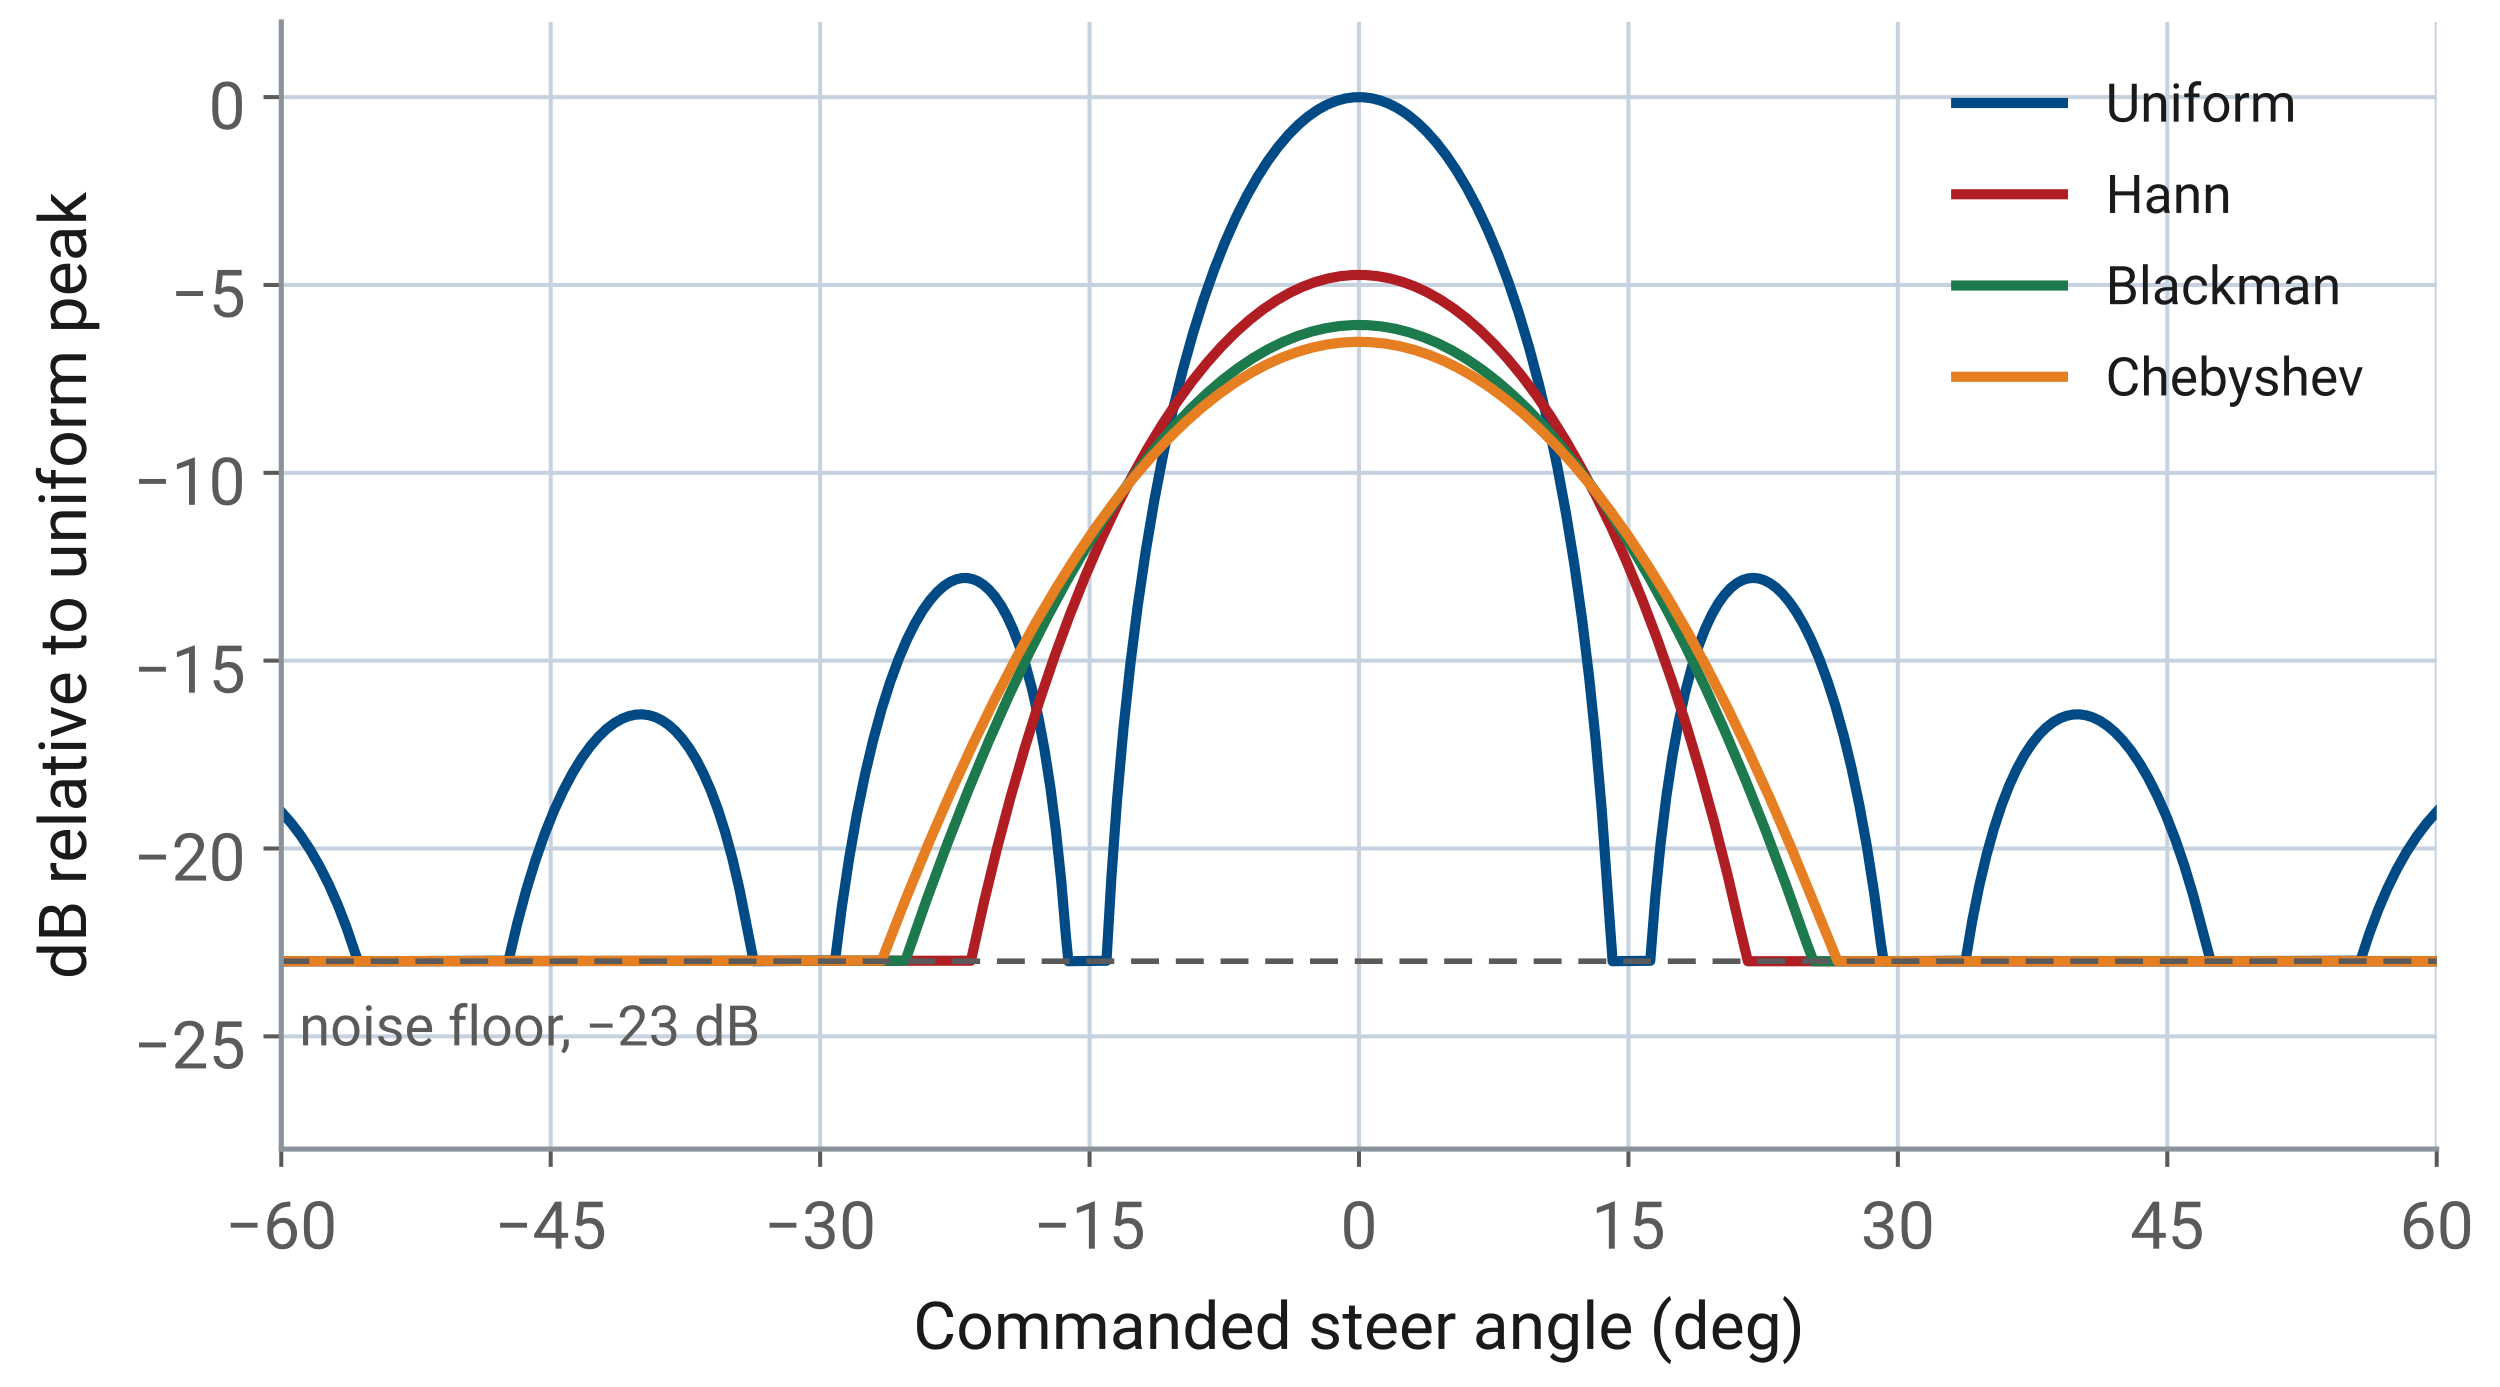
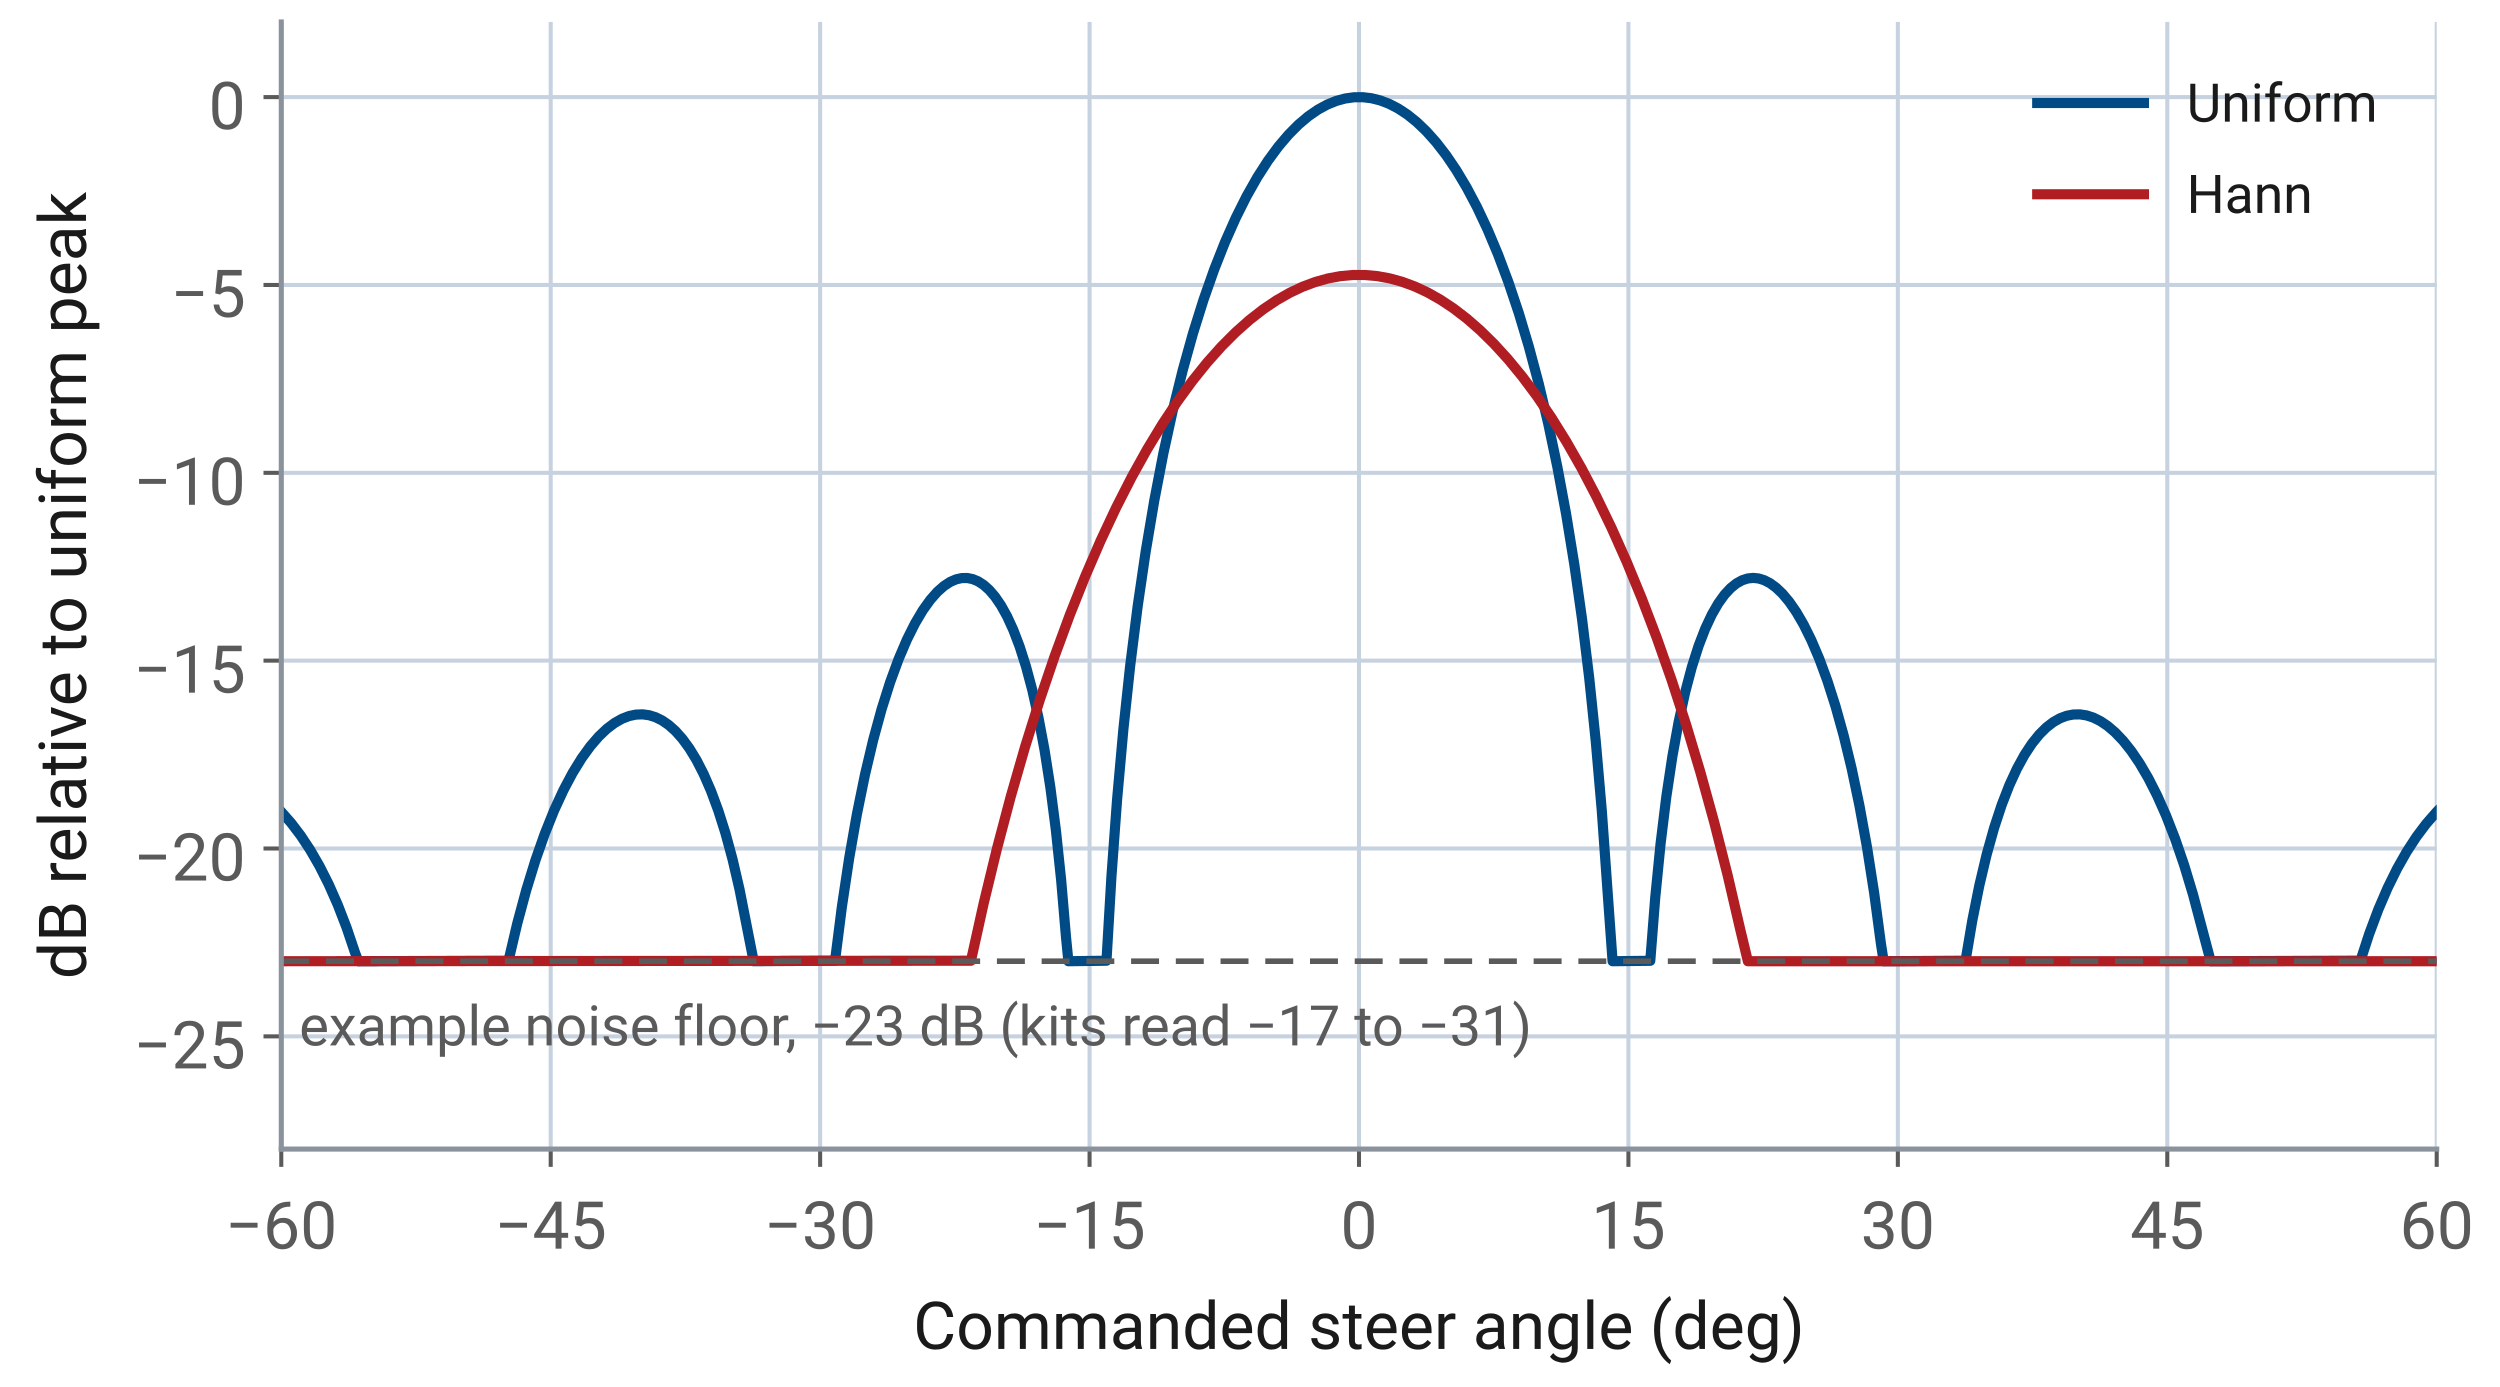
<svg xmlns="http://www.w3.org/2000/svg" xmlns:xlink="http://www.w3.org/1999/xlink" width="491.873pt" height="272.859pt" viewBox="0 0 491.873 272.859" version="1.1">
  <defs>
    <style type="text/css">*{stroke-linejoin: round; stroke-linecap: butt}</style>
  </defs>
  <g id="figure_1">
    <g id="patch_1">
      <path d="M 0 272.859  L 491.873 272.859  L 491.873 0  L 0 0  L 0 272.859  z " style="fill: none" />
    </g>
    <g id="axes_1">
      <g id="patch_2">
        <path d="M 55.341 226.08  L 479.421 226.08  L 479.421 4.32  L 55.341 4.32  L 55.341 226.08  z " style="fill: none" />
      </g>
      <g id="matplotlib.axis_1">
        <g id="xtick_1">
          <g id="line2d_1">
-             <path d="M 55.341 226.08  L 55.341 4.32  " clip-path="url(#p7e98bf1b3d)" style="fill: none; stroke: #c7d2e0; stroke-width: 0.8; stroke-linecap: square" />
+             <path d="M 55.341 226.08  L 55.341 4.32  " clip-path="url(#pc468fbc22d)" style="fill: none; stroke: #c7d2e0; stroke-width: 0.8; stroke-linecap: square" />
          </g>
          <g id="line2d_2">
            <defs>
-               <path id="m5252ef0d82" d="M 0 0  L 0 3.5  " style="stroke: #5a5a5a; stroke-width: 0.8" />
+               <path id="m054ef8d9ee" d="M 0 0  L 0 3.5  " style="stroke: #5a5a5a; stroke-width: 0.8" />
            </defs>
            <g>
-               <use xlink:href="#m5252ef0d82" x="55.341" y="226.08" style="fill: #5a5a5a; stroke: #5a5a5a; stroke-width: 0.8" />
+               <use xlink:href="#m054ef8d9ee" x="55.341" y="226.08" style="fill: #5a5a5a; stroke: #5a5a5a; stroke-width: 0.8" />
            </g>
          </g>
          <g id="text_1">
            <text style="font-size: 13px; font-family:'Source Sans Pro', 'Segoe UI', Roboto, Helvetica, Arial, sans-serif; text-anchor: middle; fill: #5a5a5a" x="55.341" y="245.674" transform="rotate(-0 55.34121 245.6738)">−60</text>
          </g>
        </g>
        <g id="xtick_2">
          <g id="line2d_3">
-             <path d="M 108.351 226.08  L 108.351 4.32  " clip-path="url(#p7e98bf1b3d)" style="fill: none; stroke: #c7d2e0; stroke-width: 0.8; stroke-linecap: square" />
+             <path d="M 108.351 226.08  L 108.351 4.32  " clip-path="url(#pc468fbc22d)" style="fill: none; stroke: #c7d2e0; stroke-width: 0.8; stroke-linecap: square" />
          </g>
          <g id="line2d_4">
            <g>
-               <use xlink:href="#m5252ef0d82" x="108.351" y="226.08" style="fill: #5a5a5a; stroke: #5a5a5a; stroke-width: 0.8" />
+               <use xlink:href="#m054ef8d9ee" x="108.351" y="226.08" style="fill: #5a5a5a; stroke: #5a5a5a; stroke-width: 0.8" />
            </g>
          </g>
          <g id="text_2">
            <text style="font-size: 13px; font-family:'Source Sans Pro', 'Segoe UI', Roboto, Helvetica, Arial, sans-serif; text-anchor: middle; fill: #5a5a5a" x="108.351" y="245.674" transform="rotate(-0 108.3512 245.6738)">−45</text>
          </g>
        </g>
        <g id="xtick_3">
          <g id="line2d_5">
-             <path d="M 161.361 226.08  L 161.361 4.32  " clip-path="url(#p7e98bf1b3d)" style="fill: none; stroke: #c7d2e0; stroke-width: 0.8; stroke-linecap: square" />
+             <path d="M 161.361 226.08  L 161.361 4.32  " clip-path="url(#pc468fbc22d)" style="fill: none; stroke: #c7d2e0; stroke-width: 0.8; stroke-linecap: square" />
          </g>
          <g id="line2d_6">
            <g>
-               <use xlink:href="#m5252ef0d82" x="161.361" y="226.08" style="fill: #5a5a5a; stroke: #5a5a5a; stroke-width: 0.8" />
+               <use xlink:href="#m054ef8d9ee" x="161.361" y="226.08" style="fill: #5a5a5a; stroke: #5a5a5a; stroke-width: 0.8" />
            </g>
          </g>
          <g id="text_3">
            <text style="font-size: 13px; font-family:'Source Sans Pro', 'Segoe UI', Roboto, Helvetica, Arial, sans-serif; text-anchor: middle; fill: #5a5a5a" x="161.361" y="245.674" transform="rotate(-0 161.3612 245.6738)">−30</text>
          </g>
        </g>
        <g id="xtick_4">
          <g id="line2d_7">
-             <path d="M 214.371 226.08  L 214.371 4.32  " clip-path="url(#p7e98bf1b3d)" style="fill: none; stroke: #c7d2e0; stroke-width: 0.8; stroke-linecap: square" />
+             <path d="M 214.371 226.08  L 214.371 4.32  " clip-path="url(#pc468fbc22d)" style="fill: none; stroke: #c7d2e0; stroke-width: 0.8; stroke-linecap: square" />
          </g>
          <g id="line2d_8">
            <g>
-               <use xlink:href="#m5252ef0d82" x="214.371" y="226.08" style="fill: #5a5a5a; stroke: #5a5a5a; stroke-width: 0.8" />
+               <use xlink:href="#m054ef8d9ee" x="214.371" y="226.08" style="fill: #5a5a5a; stroke: #5a5a5a; stroke-width: 0.8" />
            </g>
          </g>
          <g id="text_4">
            <text style="font-size: 13px; font-family:'Source Sans Pro', 'Segoe UI', Roboto, Helvetica, Arial, sans-serif; text-anchor: middle; fill: #5a5a5a" x="214.371" y="245.674" transform="rotate(-0 214.3712 245.6738)">−15</text>
          </g>
        </g>
        <g id="xtick_5">
          <g id="line2d_9">
-             <path d="M 267.381 226.08  L 267.381 4.32  " clip-path="url(#p7e98bf1b3d)" style="fill: none; stroke: #c7d2e0; stroke-width: 0.8; stroke-linecap: square" />
+             <path d="M 267.381 226.08  L 267.381 4.32  " clip-path="url(#pc468fbc22d)" style="fill: none; stroke: #c7d2e0; stroke-width: 0.8; stroke-linecap: square" />
          </g>
          <g id="line2d_10">
            <g>
-               <use xlink:href="#m5252ef0d82" x="267.381" y="226.08" style="fill: #5a5a5a; stroke: #5a5a5a; stroke-width: 0.8" />
+               <use xlink:href="#m054ef8d9ee" x="267.381" y="226.08" style="fill: #5a5a5a; stroke: #5a5a5a; stroke-width: 0.8" />
            </g>
          </g>
          <g id="text_5">
            <text style="font-size: 13px; font-family:'Source Sans Pro', 'Segoe UI', Roboto, Helvetica, Arial, sans-serif; text-anchor: middle; fill: #5a5a5a" x="267.381" y="245.674" transform="rotate(-0 267.3812 245.6738)">0</text>
          </g>
        </g>
        <g id="xtick_6">
          <g id="line2d_11">
-             <path d="M 320.391 226.08  L 320.391 4.32  " clip-path="url(#p7e98bf1b3d)" style="fill: none; stroke: #c7d2e0; stroke-width: 0.8; stroke-linecap: square" />
+             <path d="M 320.391 226.08  L 320.391 4.32  " clip-path="url(#pc468fbc22d)" style="fill: none; stroke: #c7d2e0; stroke-width: 0.8; stroke-linecap: square" />
          </g>
          <g id="line2d_12">
            <g>
-               <use xlink:href="#m5252ef0d82" x="320.391" y="226.08" style="fill: #5a5a5a; stroke: #5a5a5a; stroke-width: 0.8" />
+               <use xlink:href="#m054ef8d9ee" x="320.391" y="226.08" style="fill: #5a5a5a; stroke: #5a5a5a; stroke-width: 0.8" />
            </g>
          </g>
          <g id="text_6">
            <text style="font-size: 13px; font-family:'Source Sans Pro', 'Segoe UI', Roboto, Helvetica, Arial, sans-serif; text-anchor: middle; fill: #5a5a5a" x="320.391" y="245.674" transform="rotate(-0 320.3912 245.6738)">15</text>
          </g>
        </g>
        <g id="xtick_7">
          <g id="line2d_13">
-             <path d="M 373.401 226.08  L 373.401 4.32  " clip-path="url(#p7e98bf1b3d)" style="fill: none; stroke: #c7d2e0; stroke-width: 0.8; stroke-linecap: square" />
+             <path d="M 373.401 226.08  L 373.401 4.32  " clip-path="url(#pc468fbc22d)" style="fill: none; stroke: #c7d2e0; stroke-width: 0.8; stroke-linecap: square" />
          </g>
          <g id="line2d_14">
            <g>
-               <use xlink:href="#m5252ef0d82" x="373.401" y="226.08" style="fill: #5a5a5a; stroke: #5a5a5a; stroke-width: 0.8" />
+               <use xlink:href="#m054ef8d9ee" x="373.401" y="226.08" style="fill: #5a5a5a; stroke: #5a5a5a; stroke-width: 0.8" />
            </g>
          </g>
          <g id="text_7">
            <text style="font-size: 13px; font-family:'Source Sans Pro', 'Segoe UI', Roboto, Helvetica, Arial, sans-serif; text-anchor: middle; fill: #5a5a5a" x="373.401" y="245.674" transform="rotate(-0 373.4012 245.6738)">30</text>
          </g>
        </g>
        <g id="xtick_8">
          <g id="line2d_15">
-             <path d="M 426.411 226.08  L 426.411 4.32  " clip-path="url(#p7e98bf1b3d)" style="fill: none; stroke: #c7d2e0; stroke-width: 0.8; stroke-linecap: square" />
+             <path d="M 426.411 226.08  L 426.411 4.32  " clip-path="url(#pc468fbc22d)" style="fill: none; stroke: #c7d2e0; stroke-width: 0.8; stroke-linecap: square" />
          </g>
          <g id="line2d_16">
            <g>
-               <use xlink:href="#m5252ef0d82" x="426.411" y="226.08" style="fill: #5a5a5a; stroke: #5a5a5a; stroke-width: 0.8" />
+               <use xlink:href="#m054ef8d9ee" x="426.411" y="226.08" style="fill: #5a5a5a; stroke: #5a5a5a; stroke-width: 0.8" />
            </g>
          </g>
          <g id="text_8">
            <text style="font-size: 13px; font-family:'Source Sans Pro', 'Segoe UI', Roboto, Helvetica, Arial, sans-serif; text-anchor: middle; fill: #5a5a5a" x="426.411" y="245.674" transform="rotate(-0 426.4112 245.6738)">45</text>
          </g>
        </g>
        <g id="xtick_9">
          <g id="line2d_17">
-             <path d="M 479.421 226.08  L 479.421 4.32  " clip-path="url(#p7e98bf1b3d)" style="fill: none; stroke: #c7d2e0; stroke-width: 0.8; stroke-linecap: square" />
+             <path d="M 479.421 226.08  L 479.421 4.32  " clip-path="url(#pc468fbc22d)" style="fill: none; stroke: #c7d2e0; stroke-width: 0.8; stroke-linecap: square" />
          </g>
          <g id="line2d_18">
            <g>
-               <use xlink:href="#m5252ef0d82" x="479.421" y="226.08" style="fill: #5a5a5a; stroke: #5a5a5a; stroke-width: 0.8" />
+               <use xlink:href="#m054ef8d9ee" x="479.421" y="226.08" style="fill: #5a5a5a; stroke: #5a5a5a; stroke-width: 0.8" />
            </g>
          </g>
          <g id="text_9">
            <text style="font-size: 13px; font-family:'Source Sans Pro', 'Segoe UI', Roboto, Helvetica, Arial, sans-serif; text-anchor: middle; fill: #5a5a5a" x="479.421" y="245.674" transform="rotate(-0 479.4212 245.6738)">60</text>
          </g>
        </g>
        <g id="text_10">
          <text style="font-size: 13px; font-family:'Source Sans Pro', 'Segoe UI', Roboto, Helvetica, Arial, sans-serif; text-anchor: middle; fill: #1a1a1a" x="267.381" y="265.403" transform="rotate(-0 267.3812 265.4032)">Commanded steer angle  (deg)</text>
        </g>
      </g>
      <g id="matplotlib.axis_2">
        <g id="ytick_1">
          <g id="line2d_19">
-             <path d="M 55.341 203.904  L 479.421 203.904  " clip-path="url(#p7e98bf1b3d)" style="fill: none; stroke: #c7d2e0; stroke-width: 0.8; stroke-linecap: square" />
+             <path d="M 55.341 203.904  L 479.421 203.904  " clip-path="url(#pc468fbc22d)" style="fill: none; stroke: #c7d2e0; stroke-width: 0.8; stroke-linecap: square" />
          </g>
          <g id="line2d_20">
            <defs>
-               <path id="m72ca723d98" d="M 0 0  L -3.5 0  " style="stroke: #5a5a5a; stroke-width: 0.8" />
+               <path id="m43e80d37d2" d="M 0 0  L -3.5 0  " style="stroke: #5a5a5a; stroke-width: 0.8" />
            </defs>
            <g>
-               <use xlink:href="#m72ca723d98" x="55.341" y="203.904" style="fill: #5a5a5a; stroke: #5a5a5a; stroke-width: 0.8" />
+               <use xlink:href="#m43e80d37d2" x="55.341" y="203.904" style="fill: #5a5a5a; stroke: #5a5a5a; stroke-width: 0.8" />
            </g>
          </g>
          <g id="text_11">
            <text style="font-size: 13px; font-family:'Source Sans Pro', 'Segoe UI', Roboto, Helvetica, Arial, sans-serif; text-anchor: end; fill: #5a5a5a" x="48.341" y="210.201" transform="rotate(-0 48.34121 210.2009)">−25</text>
          </g>
        </g>
        <g id="ytick_2">
          <g id="line2d_21">
-             <path d="M 55.341 166.944  L 479.421 166.944  " clip-path="url(#p7e98bf1b3d)" style="fill: none; stroke: #c7d2e0; stroke-width: 0.8; stroke-linecap: square" />
+             <path d="M 55.341 166.944  L 479.421 166.944  " clip-path="url(#pc468fbc22d)" style="fill: none; stroke: #c7d2e0; stroke-width: 0.8; stroke-linecap: square" />
          </g>
          <g id="line2d_22">
            <g>
-               <use xlink:href="#m72ca723d98" x="55.341" y="166.944" style="fill: #5a5a5a; stroke: #5a5a5a; stroke-width: 0.8" />
+               <use xlink:href="#m43e80d37d2" x="55.341" y="166.944" style="fill: #5a5a5a; stroke: #5a5a5a; stroke-width: 0.8" />
            </g>
          </g>
          <g id="text_12">
            <text style="font-size: 13px; font-family:'Source Sans Pro', 'Segoe UI', Roboto, Helvetica, Arial, sans-serif; text-anchor: end; fill: #5a5a5a" x="48.341" y="173.241" transform="rotate(-0 48.34121 173.2409)">−20</text>
          </g>
        </g>
        <g id="ytick_3">
          <g id="line2d_23">
-             <path d="M 55.341 129.984  L 479.421 129.984  " clip-path="url(#p7e98bf1b3d)" style="fill: none; stroke: #c7d2e0; stroke-width: 0.8; stroke-linecap: square" />
+             <path d="M 55.341 129.984  L 479.421 129.984  " clip-path="url(#pc468fbc22d)" style="fill: none; stroke: #c7d2e0; stroke-width: 0.8; stroke-linecap: square" />
          </g>
          <g id="line2d_24">
            <g>
-               <use xlink:href="#m72ca723d98" x="55.341" y="129.984" style="fill: #5a5a5a; stroke: #5a5a5a; stroke-width: 0.8" />
+               <use xlink:href="#m43e80d37d2" x="55.341" y="129.984" style="fill: #5a5a5a; stroke: #5a5a5a; stroke-width: 0.8" />
            </g>
          </g>
          <g id="text_13">
            <text style="font-size: 13px; font-family:'Source Sans Pro', 'Segoe UI', Roboto, Helvetica, Arial, sans-serif; text-anchor: end; fill: #5a5a5a" x="48.341" y="136.281" transform="rotate(-0 48.34121 136.2809)">−15</text>
          </g>
        </g>
        <g id="ytick_4">
          <g id="line2d_25">
-             <path d="M 55.341 93.024  L 479.421 93.024  " clip-path="url(#p7e98bf1b3d)" style="fill: none; stroke: #c7d2e0; stroke-width: 0.8; stroke-linecap: square" />
+             <path d="M 55.341 93.024  L 479.421 93.024  " clip-path="url(#pc468fbc22d)" style="fill: none; stroke: #c7d2e0; stroke-width: 0.8; stroke-linecap: square" />
          </g>
          <g id="line2d_26">
            <g>
-               <use xlink:href="#m72ca723d98" x="55.341" y="93.024" style="fill: #5a5a5a; stroke: #5a5a5a; stroke-width: 0.8" />
+               <use xlink:href="#m43e80d37d2" x="55.341" y="93.024" style="fill: #5a5a5a; stroke: #5a5a5a; stroke-width: 0.8" />
            </g>
          </g>
          <g id="text_14">
            <text style="font-size: 13px; font-family:'Source Sans Pro', 'Segoe UI', Roboto, Helvetica, Arial, sans-serif; text-anchor: end; fill: #5a5a5a" x="48.341" y="99.321" transform="rotate(-0 48.34121 99.32088)">−10</text>
          </g>
        </g>
        <g id="ytick_5">
          <g id="line2d_27">
-             <path d="M 55.341 56.064  L 479.421 56.064  " clip-path="url(#p7e98bf1b3d)" style="fill: none; stroke: #c7d2e0; stroke-width: 0.8; stroke-linecap: square" />
+             <path d="M 55.341 56.064  L 479.421 56.064  " clip-path="url(#pc468fbc22d)" style="fill: none; stroke: #c7d2e0; stroke-width: 0.8; stroke-linecap: square" />
          </g>
          <g id="line2d_28">
            <g>
-               <use xlink:href="#m72ca723d98" x="55.341" y="56.064" style="fill: #5a5a5a; stroke: #5a5a5a; stroke-width: 0.8" />
+               <use xlink:href="#m43e80d37d2" x="55.341" y="56.064" style="fill: #5a5a5a; stroke: #5a5a5a; stroke-width: 0.8" />
            </g>
          </g>
          <g id="text_15">
            <text style="font-size: 13px; font-family:'Source Sans Pro', 'Segoe UI', Roboto, Helvetica, Arial, sans-serif; text-anchor: end; fill: #5a5a5a" x="48.341" y="62.361" transform="rotate(-0 48.34121 62.36088)">−5</text>
          </g>
        </g>
        <g id="ytick_6">
          <g id="line2d_29">
-             <path d="M 55.341 19.104  L 479.421 19.104  " clip-path="url(#p7e98bf1b3d)" style="fill: none; stroke: #c7d2e0; stroke-width: 0.8; stroke-linecap: square" />
+             <path d="M 55.341 19.104  L 479.421 19.104  " clip-path="url(#pc468fbc22d)" style="fill: none; stroke: #c7d2e0; stroke-width: 0.8; stroke-linecap: square" />
          </g>
          <g id="line2d_30">
            <g>
-               <use xlink:href="#m72ca723d98" x="55.341" y="19.104" style="fill: #5a5a5a; stroke: #5a5a5a; stroke-width: 0.8" />
+               <use xlink:href="#m43e80d37d2" x="55.341" y="19.104" style="fill: #5a5a5a; stroke: #5a5a5a; stroke-width: 0.8" />
            </g>
          </g>
          <g id="text_16">
            <text style="font-size: 13px; font-family:'Source Sans Pro', 'Segoe UI', Roboto, Helvetica, Arial, sans-serif; text-anchor: end; fill: #5a5a5a" x="48.341" y="25.401" transform="rotate(-0 48.34121 25.40087)">0</text>
          </g>
        </g>
        <g id="text_17">
          <text style="font-size: 13px; font-family:'Source Sans Pro', 'Segoe UI', Roboto, Helvetica, Arial, sans-serif; text-anchor: middle; fill: #1a1a1a" x="16.914" y="115.2" transform="rotate(-90 16.91375 115.2)">dB relative to uniform peak</text>
        </g>
      </g>
      <g id="line2d_31">
-         <path d="M 55.341 159.722  L 57.258 161.893  L 59.15 164.378  L 61.019 167.202  L 62.861 170.395  L 64.671 173.984  L 66.447 178.005  L 68.183 182.496  L 69.871 187.489  L 70.502 189.12  L 100.047 189.017  L 101.759 181.731  L 103.527 175.163  L 105.338 169.278  L 107.174 164.05  L 109.019 159.457  L 110.853 155.475  L 112.664 152.063  L 114.434 149.191  L 116.152 146.817  L 117.808 144.898  L 119.398 143.387  L 120.92 142.242  L 122.375 141.419  L 123.769 140.881  L 125.113 140.597  L 126.42 140.547  L 127.705 140.719  L 128.983 141.115  L 130.268 141.75  L 131.57 142.644  L 132.895 143.829  L 134.247 145.343  L 135.625 147.227  L 137.027 149.529  L 138.448 152.298  L 139.879 155.585  L 141.31 159.441  L 142.733 163.928  L 144.136 169.098  L 145.506 175.019  L 146.834 181.764  L 148.281 189.12  L 164.293 189.012  L 165.642 178.394  L 167.081 168.804  L 168.597 160.174  L 170.177 152.444  L 171.804 145.568  L 173.463 139.503  L 175.133 134.222  L 176.798 129.679  L 178.436 125.838  L 180.029 122.653  L 181.563 120.067  L 183.029 118.019  L 184.421 116.444  L 185.733 115.284  L 186.97 114.478  L 188.139 113.976  L 189.252 113.734  L 190.329 113.726  L 191.389 113.941  L 192.449 114.385  L 193.525 115.081  L 194.628 116.066  L 195.765 117.387  L 196.936 119.099  L 198.14 121.263  L 199.367 123.941  L 200.61 127.202  L 201.858 131.118  L 203.099 135.758  L 204.321 141.21  L 205.511 147.558  L 206.658 154.914  L 207.75 163.386  L 208.779 173.142  L 209.733 184.365  L 210.205 189.12  L 217.698 189.019  L 218.684 172.315  L 219.791 157.253  L 221.021 143.518  L 222.37 130.909  L 223.836 119.269  L 225.416 108.483  L 227.102 98.49  L 228.885 89.237  L 230.757 80.689  L 232.705 72.817  L 234.716 65.601  L 236.779 59.019  L 238.878 53.051  L 241.001 47.675  L 243.132 42.874  L 245.26 38.618  L 247.373 34.881  L 249.459 31.636  L 251.51 28.846  L 253.522 26.479  L 255.488 24.502  L 257.407 22.882  L 259.281 21.586  L 261.11 20.587  L 262.899 19.86  L 264.656 19.383  L 266.393 19.141  L 268.115 19.124  L 269.836 19.33  L 271.564 19.762  L 273.31 20.429  L 275.086 21.348  L 276.894 22.537  L 278.741 24.022  L 280.628 25.829  L 282.558 27.989  L 284.525 30.53  L 286.526 33.485  L 288.556 36.886  L 290.608 40.764  L 292.67 45.144  L 294.732 50.054  L 296.783 55.521  L 298.811 61.567  L 300.801 68.212  L 302.739 75.463  L 304.615 83.358  L 306.415 91.903  L 308.13 101.136  L 309.749 111.088  L 311.266 121.806  L 312.673 133.364  L 313.966 145.85  L 315.143 159.4  L 316.201 174.182  L 317.274 189.12  L 324.69 189.032  L 325.663 176.641  L 326.718 165.975  L 327.847 156.763  L 329.04 148.817  L 330.283 141.994  L 331.566 136.161  L 332.872 131.227  L 334.19 127.096  L 335.504 123.683  L 336.803 120.911  L 338.075 118.703  L 339.31 116.991  L 340.503 115.705  L 341.654 114.782  L 342.767 114.166  L 343.851 113.816  L 344.922 113.702  L 345.998 113.811  L 347.098 114.149  L 348.24 114.737  L 349.435 115.609  L 350.694 116.809  L 352.022 118.391  L 353.419 120.41  L 354.877 122.918  L 356.39 125.976  L 357.949 129.638  L 359.536 133.951  L 361.137 138.957  L 362.733 144.692  L 364.307 151.195  L 365.842 158.496  L 367.321 166.629  L 368.734 175.66  L 370.064 185.625  L 370.605 189.12  L 386.715 189.019  L 388.043 181.14  L 389.431 174.209  L 390.865 168.16  L 392.334 162.907  L 393.826 158.374  L 395.329 154.505  L 396.829 151.242  L 398.316 148.527  L 399.779 146.306  L 401.213 144.523  L 402.612 143.128  L 403.977 142.074  L 405.311 141.319  L 406.62 140.829  L 407.916 140.579  L 409.212 140.555  L 410.521 140.755  L 411.86 141.186  L 413.238 141.868  L 414.667 142.826  L 416.154 144.097  L 417.702 145.72  L 419.308 147.733  L 420.967 150.176  L 422.674 153.094  L 424.418 156.525  L 426.183 160.497  L 427.959 165.051  L 429.727 170.207  L 431.471 175.989  L 433.178 182.43  L 434.951 189.12  L 464.419 189.01  L 466.148 183.71  L 467.926 178.962  L 469.75 174.717  L 471.61 170.941  L 473.503 167.596  L 475.422 164.648  L 477.364 162.066  L 479.328 159.82  L 479.421 159.722  L 479.421 159.722  " clip-path="url(#p7e98bf1b3d)" style="fill: none; stroke: #004a85; stroke-width: 2; stroke-linecap: square" />
+         <path d="M 55.341 159.722  L 57.258 161.893  L 59.15 164.378  L 61.019 167.202  L 62.861 170.395  L 64.671 173.984  L 66.447 178.005  L 68.183 182.496  L 69.871 187.489  L 70.502 189.12  L 100.047 189.017  L 101.759 181.731  L 103.527 175.163  L 105.338 169.278  L 107.174 164.05  L 109.019 159.457  L 110.853 155.475  L 112.664 152.063  L 114.434 149.191  L 116.152 146.817  L 117.808 144.898  L 119.398 143.387  L 120.92 142.242  L 122.375 141.419  L 123.769 140.881  L 125.113 140.597  L 126.42 140.547  L 127.705 140.719  L 128.983 141.115  L 130.268 141.75  L 131.57 142.644  L 132.895 143.829  L 134.247 145.343  L 135.625 147.227  L 137.027 149.529  L 138.448 152.298  L 139.879 155.585  L 141.31 159.441  L 142.733 163.928  L 144.136 169.098  L 145.506 175.019  L 146.834 181.764  L 148.281 189.12  L 164.293 189.012  L 165.642 178.394  L 167.081 168.804  L 168.597 160.174  L 170.177 152.444  L 171.804 145.568  L 173.463 139.503  L 175.133 134.222  L 176.798 129.679  L 178.436 125.838  L 180.029 122.653  L 181.563 120.067  L 183.029 118.019  L 184.421 116.444  L 185.733 115.284  L 186.97 114.478  L 188.139 113.976  L 189.252 113.734  L 190.329 113.726  L 191.389 113.941  L 192.449 114.385  L 193.525 115.081  L 194.628 116.066  L 195.765 117.387  L 196.936 119.099  L 198.14 121.263  L 199.367 123.941  L 200.61 127.202  L 201.858 131.118  L 203.099 135.758  L 204.321 141.21  L 205.511 147.558  L 206.658 154.914  L 207.75 163.386  L 208.779 173.142  L 209.733 184.365  L 210.205 189.12  L 217.698 189.019  L 218.684 172.315  L 219.791 157.253  L 221.021 143.518  L 222.37 130.909  L 223.836 119.269  L 225.416 108.483  L 227.102 98.49  L 228.885 89.237  L 230.757 80.689  L 232.705 72.817  L 234.716 65.601  L 236.779 59.019  L 238.878 53.051  L 241.001 47.675  L 243.132 42.874  L 245.26 38.618  L 247.373 34.881  L 249.459 31.636  L 251.51 28.846  L 253.522 26.479  L 255.488 24.502  L 257.407 22.882  L 259.281 21.586  L 261.11 20.587  L 262.899 19.86  L 264.656 19.383  L 266.393 19.141  L 268.115 19.124  L 269.836 19.33  L 271.564 19.762  L 273.31 20.429  L 275.086 21.348  L 276.894 22.537  L 278.741 24.022  L 280.628 25.829  L 282.558 27.989  L 284.525 30.53  L 286.526 33.485  L 288.556 36.886  L 290.608 40.764  L 292.67 45.144  L 294.732 50.054  L 296.783 55.521  L 298.811 61.567  L 300.801 68.212  L 302.739 75.463  L 304.615 83.358  L 306.415 91.903  L 308.13 101.136  L 309.749 111.088  L 311.266 121.806  L 312.673 133.364  L 313.966 145.85  L 315.143 159.4  L 316.201 174.182  L 317.274 189.12  L 324.69 189.032  L 325.663 176.641  L 326.718 165.975  L 327.847 156.763  L 329.04 148.817  L 330.283 141.994  L 331.566 136.161  L 332.872 131.227  L 334.19 127.096  L 335.504 123.683  L 336.803 120.911  L 338.075 118.703  L 339.31 116.991  L 340.503 115.705  L 341.654 114.782  L 342.767 114.166  L 343.851 113.816  L 344.922 113.702  L 345.998 113.811  L 347.098 114.149  L 348.24 114.737  L 349.435 115.609  L 350.694 116.809  L 352.022 118.391  L 353.419 120.41  L 354.877 122.918  L 356.39 125.976  L 357.949 129.638  L 359.536 133.951  L 361.137 138.957  L 362.733 144.692  L 364.307 151.195  L 365.842 158.496  L 367.321 166.629  L 368.734 175.66  L 370.064 185.625  L 370.605 189.12  L 386.715 189.019  L 388.043 181.14  L 389.431 174.209  L 390.865 168.16  L 392.334 162.907  L 393.826 158.374  L 395.329 154.505  L 396.829 151.242  L 398.316 148.527  L 399.779 146.306  L 401.213 144.523  L 402.612 143.128  L 403.977 142.074  L 405.311 141.319  L 406.62 140.829  L 407.916 140.579  L 409.212 140.555  L 410.521 140.755  L 411.86 141.186  L 413.238 141.868  L 414.667 142.826  L 416.154 144.097  L 417.702 145.72  L 419.308 147.733  L 420.967 150.176  L 422.674 153.094  L 424.418 156.525  L 426.183 160.497  L 427.959 165.051  L 429.727 170.207  L 431.471 175.989  L 433.178 182.43  L 434.951 189.12  L 464.419 189.01  L 466.148 183.71  L 467.926 178.962  L 469.75 174.717  L 471.61 170.941  L 473.503 167.596  L 475.422 164.648  L 477.364 162.066  L 479.328 159.82  L 479.421 159.722  L 479.421 159.722  " clip-path="url(#pc468fbc22d)" style="fill: none; stroke: #004a85; stroke-width: 2; stroke-linecap: square" />
      </g>
      <g id="line2d_32">
-         <path d="M 55.341 189.12  L 191.036 189.018  L 193.528 177.776  L 196.138 167.015  L 198.855 156.753  L 201.665 147.002  L 204.551 137.779  L 207.501 129.091  L 210.496 120.955  L 213.523 113.368  L 216.568 106.328  L 219.619 99.828  L 222.665 93.857  L 225.694 88.4  L 228.697 83.443  L 231.666 78.966  L 234.595 74.945  L 237.481 71.356  L 240.317 68.178  L 243.103 65.387  L 245.838 62.956  L 248.523 60.864  L 251.157 59.09  L 253.744 57.613  L 256.289 56.414  L 258.796 55.476  L 261.272 54.786  L 263.721 54.332  L 266.154 54.107  L 268.579 54.106  L 271.002 54.327  L 273.432 54.772  L 275.879 55.448  L 278.349 56.362  L 280.848 57.526  L 283.382 58.953  L 285.956 60.66  L 288.572 62.665  L 291.236 64.99  L 293.945 67.653  L 296.701 70.677  L 299.503 74.086  L 302.349 77.903  L 305.236 82.15  L 308.157 86.848  L 311.107 92.02  L 314.078 97.682  L 317.06 103.848  L 320.044 110.536  L 323.018 117.751  L 325.971 125.504  L 328.886 133.789  L 331.754 142.614  L 334.555 151.96  L 337.278 161.819  L 339.907 172.184  L 342.43 183.04  L 343.893 189.12  L 479.421 189.12  L 479.421 189.12  " clip-path="url(#p7e98bf1b3d)" style="fill: none; stroke: #b01e24; stroke-width: 2; stroke-linecap: square" />
+         <path d="M 55.341 189.12  L 191.036 189.018  L 193.528 177.776  L 196.138 167.015  L 198.855 156.753  L 201.665 147.002  L 204.551 137.779  L 207.501 129.091  L 210.496 120.955  L 213.523 113.368  L 216.568 106.328  L 219.619 99.828  L 222.665 93.857  L 225.694 88.4  L 228.697 83.443  L 231.666 78.966  L 234.595 74.945  L 237.481 71.356  L 240.317 68.178  L 243.103 65.387  L 245.838 62.956  L 248.523 60.864  L 251.157 59.09  L 253.744 57.613  L 256.289 56.414  L 258.796 55.476  L 261.272 54.786  L 263.721 54.332  L 266.154 54.107  L 268.579 54.106  L 271.002 54.327  L 273.432 54.772  L 275.879 55.448  L 278.349 56.362  L 280.848 57.526  L 283.382 58.953  L 285.956 60.66  L 288.572 62.665  L 291.236 64.99  L 293.945 67.653  L 296.701 70.677  L 299.503 74.086  L 302.349 77.903  L 305.236 82.15  L 308.157 86.848  L 311.107 92.02  L 314.078 97.682  L 317.06 103.848  L 320.044 110.536  L 323.018 117.751  L 325.971 125.504  L 328.886 133.789  L 331.754 142.614  L 334.555 151.96  L 337.278 161.819  L 339.907 172.184  L 342.43 183.04  L 343.893 189.12  L 479.421 189.12  L 479.421 189.12  " clip-path="url(#pc468fbc22d)" style="fill: none; stroke: #b01e24; stroke-width: 2; stroke-linecap: square" />
      </g>
      <g id="line2d_33">
-         <path d="M 55.341 189.12  L 178.123 189.015  L 182.319 176.994  L 186.453 165.815  L 190.525 155.442  L 194.535 145.825  L 198.484 136.925  L 202.37 128.71  L 206.189 121.149  L 209.942 114.206  L 213.626 107.852  L 217.239 102.059  L 220.783 96.792  L 224.252 92.028  L 227.65 87.735  L 230.977 83.886  L 234.234 80.452  L 237.423 77.41  L 240.542 74.738  L 243.598 72.409  L 246.596 70.401  L 249.535 68.697  L 252.424 67.277  L 255.268 66.124  L 258.075 65.225  L 260.85 64.568  L 263.602 64.144  L 266.337 63.946  L 269.064 63.972  L 271.792 64.221  L 274.53 64.694  L 277.283 65.396  L 280.064 66.336  L 282.876 67.522  L 285.725 68.968  L 288.62 70.687  L 291.564 72.698  L 294.565 75.018  L 297.623 77.668  L 300.743 80.668  L 303.926 84.041  L 307.176 87.812  L 310.494 92.007  L 313.882 96.652  L 317.335 101.769  L 320.858 107.391  L 324.449 113.546  L 328.107 120.26  L 331.831 127.566  L 335.618 135.492  L 339.467 144.067  L 343.376 153.326  L 347.347 163.308  L 351.376 174.043  L 355.465 185.581  L 356.801 189.12  L 479.421 189.12  L 479.421 189.12  " clip-path="url(#p7e98bf1b3d)" style="fill: none; stroke: #1d7a4d; stroke-width: 2; stroke-linecap: square" />
-       </g>
-       <g id="line2d_34">
-         <path d="M 55.341 189.12  L 173.466 189.013  L 178.134 177.035  L 182.674 165.988  L 187.1 155.796  L 191.426 146.387  L 195.656 137.711  L 199.793 129.728  L 203.841 122.395  L 207.801 115.675  L 211.676 109.531  L 215.466 103.933  L 219.174 98.849  L 222.8 94.249  L 226.346 90.105  L 229.816 86.388  L 233.208 83.076  L 236.529 80.14  L 239.782 77.559  L 242.967 75.311  L 246.092 73.375  L 249.162 71.732  L 252.183 70.365  L 255.16 69.26  L 258.099 68.405  L 261.009 67.789  L 263.896 67.405  L 266.769 67.246  L 269.637 67.309  L 272.507 67.596  L 275.386 68.107  L 278.283 68.848  L 281.206 69.826  L 284.164 71.051  L 287.162 72.535  L 290.205 74.292  L 293.3 76.338  L 296.452 78.69  L 299.664 81.368  L 302.943 84.393  L 306.291 87.788  L 309.71 91.576  L 313.203 95.781  L 316.771 100.428  L 320.418 105.547  L 324.144 111.166  L 327.95 117.311  L 331.839 124.015  L 335.812 131.314  L 339.87 139.238  L 344.018 147.832  L 348.259 157.135  L 352.597 167.196  L 357.042 178.071  L 361.561 189.12  L 479.421 189.12  L 479.421 189.12  " clip-path="url(#p7e98bf1b3d)" style="fill: none; stroke: #e67e22; stroke-width: 2; stroke-linecap: square" />
-       </g>
-       <g id="line2d_35">
-         <path d="M 55.341 189.12  L 479.421 189.12  " clip-path="url(#p7e98bf1b3d)" style="fill: none; stroke-dasharray: 5.5,3.3; stroke-dashoffset: 0; stroke: #5a5a5a; stroke-width: 1.1" />
+         <path d="M 55.341 189.12  L 479.421 189.12  " clip-path="url(#pc468fbc22d)" style="fill: none; stroke-dasharray: 5.5,3.3; stroke-dashoffset: 0; stroke: #5a5a5a; stroke-width: 1.1" />
      </g>
      <g id="patch_3">
        <path d="M 55.341 226.08  L 55.341 4.32  " style="fill: none; stroke: #8a929c; stroke-linejoin: miter; stroke-linecap: square" />
      </g>
      <g id="patch_4">
        <path d="M 55.341 226.08  L 479.421 226.08  " style="fill: none; stroke: #8a929c; stroke-linejoin: miter; stroke-linecap: square" />
      </g>
      <g id="text_18">
-         <text style="font-size: 11px; font-family:'Source Sans Pro', 'Segoe UI', Roboto, Helvetica, Arial, sans-serif; text-anchor: start; fill: #5a5a5a" x="58.875" y="205.69" transform="rotate(-0 58.87521 205.6899)">noise floor, −23 dB</text>
+         <text style="font-size: 11px; font-family:'Source Sans Pro', 'Segoe UI', Roboto, Helvetica, Arial, sans-serif; text-anchor: start; fill: #5a5a5a" x="58.875" y="205.69" transform="rotate(-0 58.87521 205.6899)">example noise floor, −23 dB (kits read −17 to −31)</text>
      </g>
      <g id="legend_1">
-         <g id="line2d_36">
-           <path d="M 384.879 20.267  L 395.379 20.267  L 405.879 20.267  " style="fill: none; stroke: #004a85; stroke-width: 2; stroke-linecap: square" />
+         <g id="line2d_34">
+           <path d="M 400.821 20.267  L 411.321 20.267  L 421.821 20.267  " style="fill: none; stroke: #004a85; stroke-width: 2; stroke-linecap: square" />
        </g>
        <g id="text_19">
-           <text style="font-size: 10.5px; font-family:'Source Sans Pro', 'Segoe UI', Roboto, Helvetica, Arial, sans-serif; text-anchor: start; fill: #1a1a1a" x="414.279" y="23.942" transform="rotate(-0 414.2786 23.94187)">Uniform</text>
-         </g>
-         <g id="line2d_37">
-           <path d="M 384.879 38.221  L 395.379 38.221  L 405.879 38.221  " style="fill: none; stroke: #b01e24; stroke-width: 2; stroke-linecap: square" />
+           <text style="font-size: 10.5px; font-family:'Source Sans Pro', 'Segoe UI', Roboto, Helvetica, Arial, sans-serif; text-anchor: start; fill: #1a1a1a" x="430.221" y="23.942" transform="rotate(-0 430.2205 23.94187)">Uniform</text>
+         </g>
+         <g id="line2d_35">
+           <path d="M 400.821 38.221  L 411.321 38.221  L 421.821 38.221  " style="fill: none; stroke: #b01e24; stroke-width: 2; stroke-linecap: square" />
        </g>
        <g id="text_20">
-           <text style="font-size: 10.5px; font-family:'Source Sans Pro', 'Segoe UI', Roboto, Helvetica, Arial, sans-serif; text-anchor: start; fill: #1a1a1a" x="414.279" y="41.896" transform="rotate(-0 414.2786 41.89646)">Hann</text>
-         </g>
-         <g id="line2d_38">
-           <path d="M 384.879 56.176  L 395.379 56.176  L 405.879 56.176  " style="fill: none; stroke: #1d7a4d; stroke-width: 2; stroke-linecap: square" />
-         </g>
-         <g id="text_21">
-           <text style="font-size: 10.5px; font-family:'Source Sans Pro', 'Segoe UI', Roboto, Helvetica, Arial, sans-serif; text-anchor: start; fill: #1a1a1a" x="414.279" y="59.851" transform="rotate(-0 414.2786 59.85106)">Blackman</text>
-         </g>
-         <g id="line2d_39">
-           <path d="M 384.879 74.131  L 395.379 74.131  L 405.879 74.131  " style="fill: none; stroke: #e67e22; stroke-width: 2; stroke-linecap: square" />
-         </g>
-         <g id="text_22">
-           <text style="font-size: 10.5px; font-family:'Source Sans Pro', 'Segoe UI', Roboto, Helvetica, Arial, sans-serif; text-anchor: start; fill: #1a1a1a" x="414.279" y="77.806" transform="rotate(-0 414.2786 77.80564)">Chebyshev</text>
+           <text style="font-size: 10.5px; font-family:'Source Sans Pro', 'Segoe UI', Roboto, Helvetica, Arial, sans-serif; text-anchor: start; fill: #1a1a1a" x="430.221" y="41.896" transform="rotate(-0 430.2205 41.89646)">Hann</text>
        </g>
      </g>
    </g>
  </g>
  <defs>
-     <clipPath id="p7e98bf1b3d">
+     <clipPath id="pc468fbc22d">
      <rect x="55.341" y="4.32" width="424.08" height="221.76" />
    </clipPath>
  </defs>
</svg>
